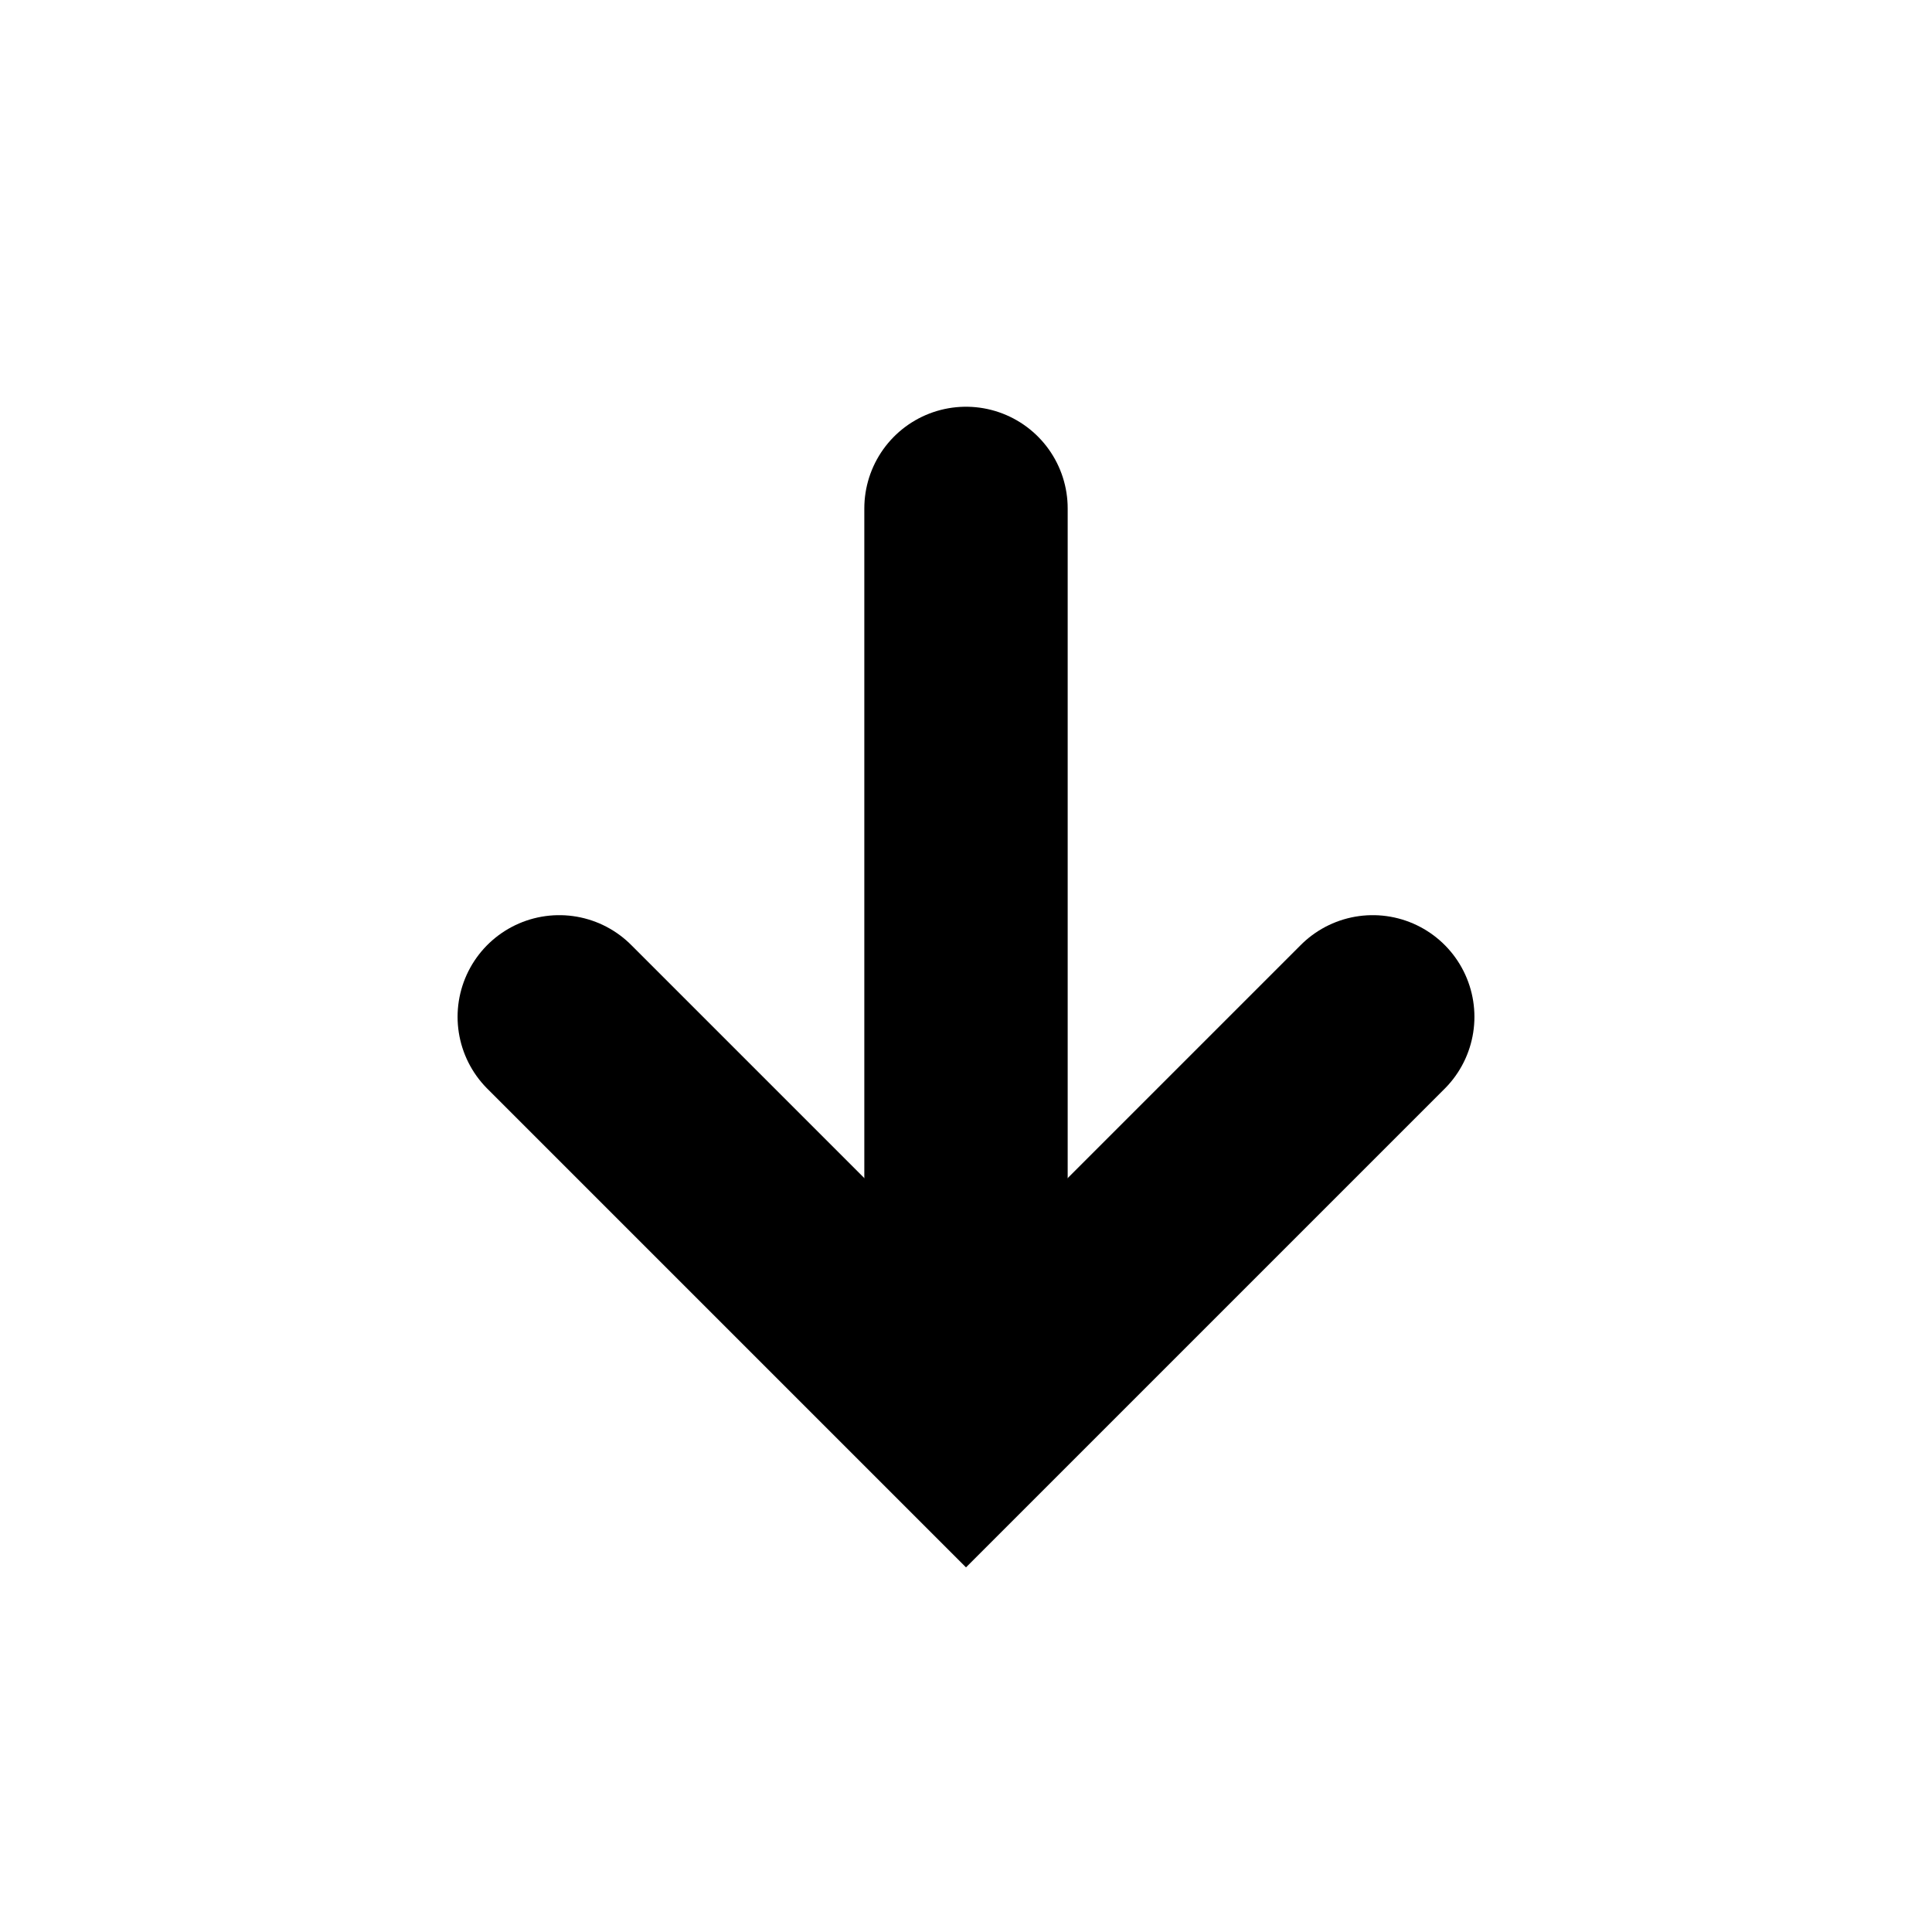
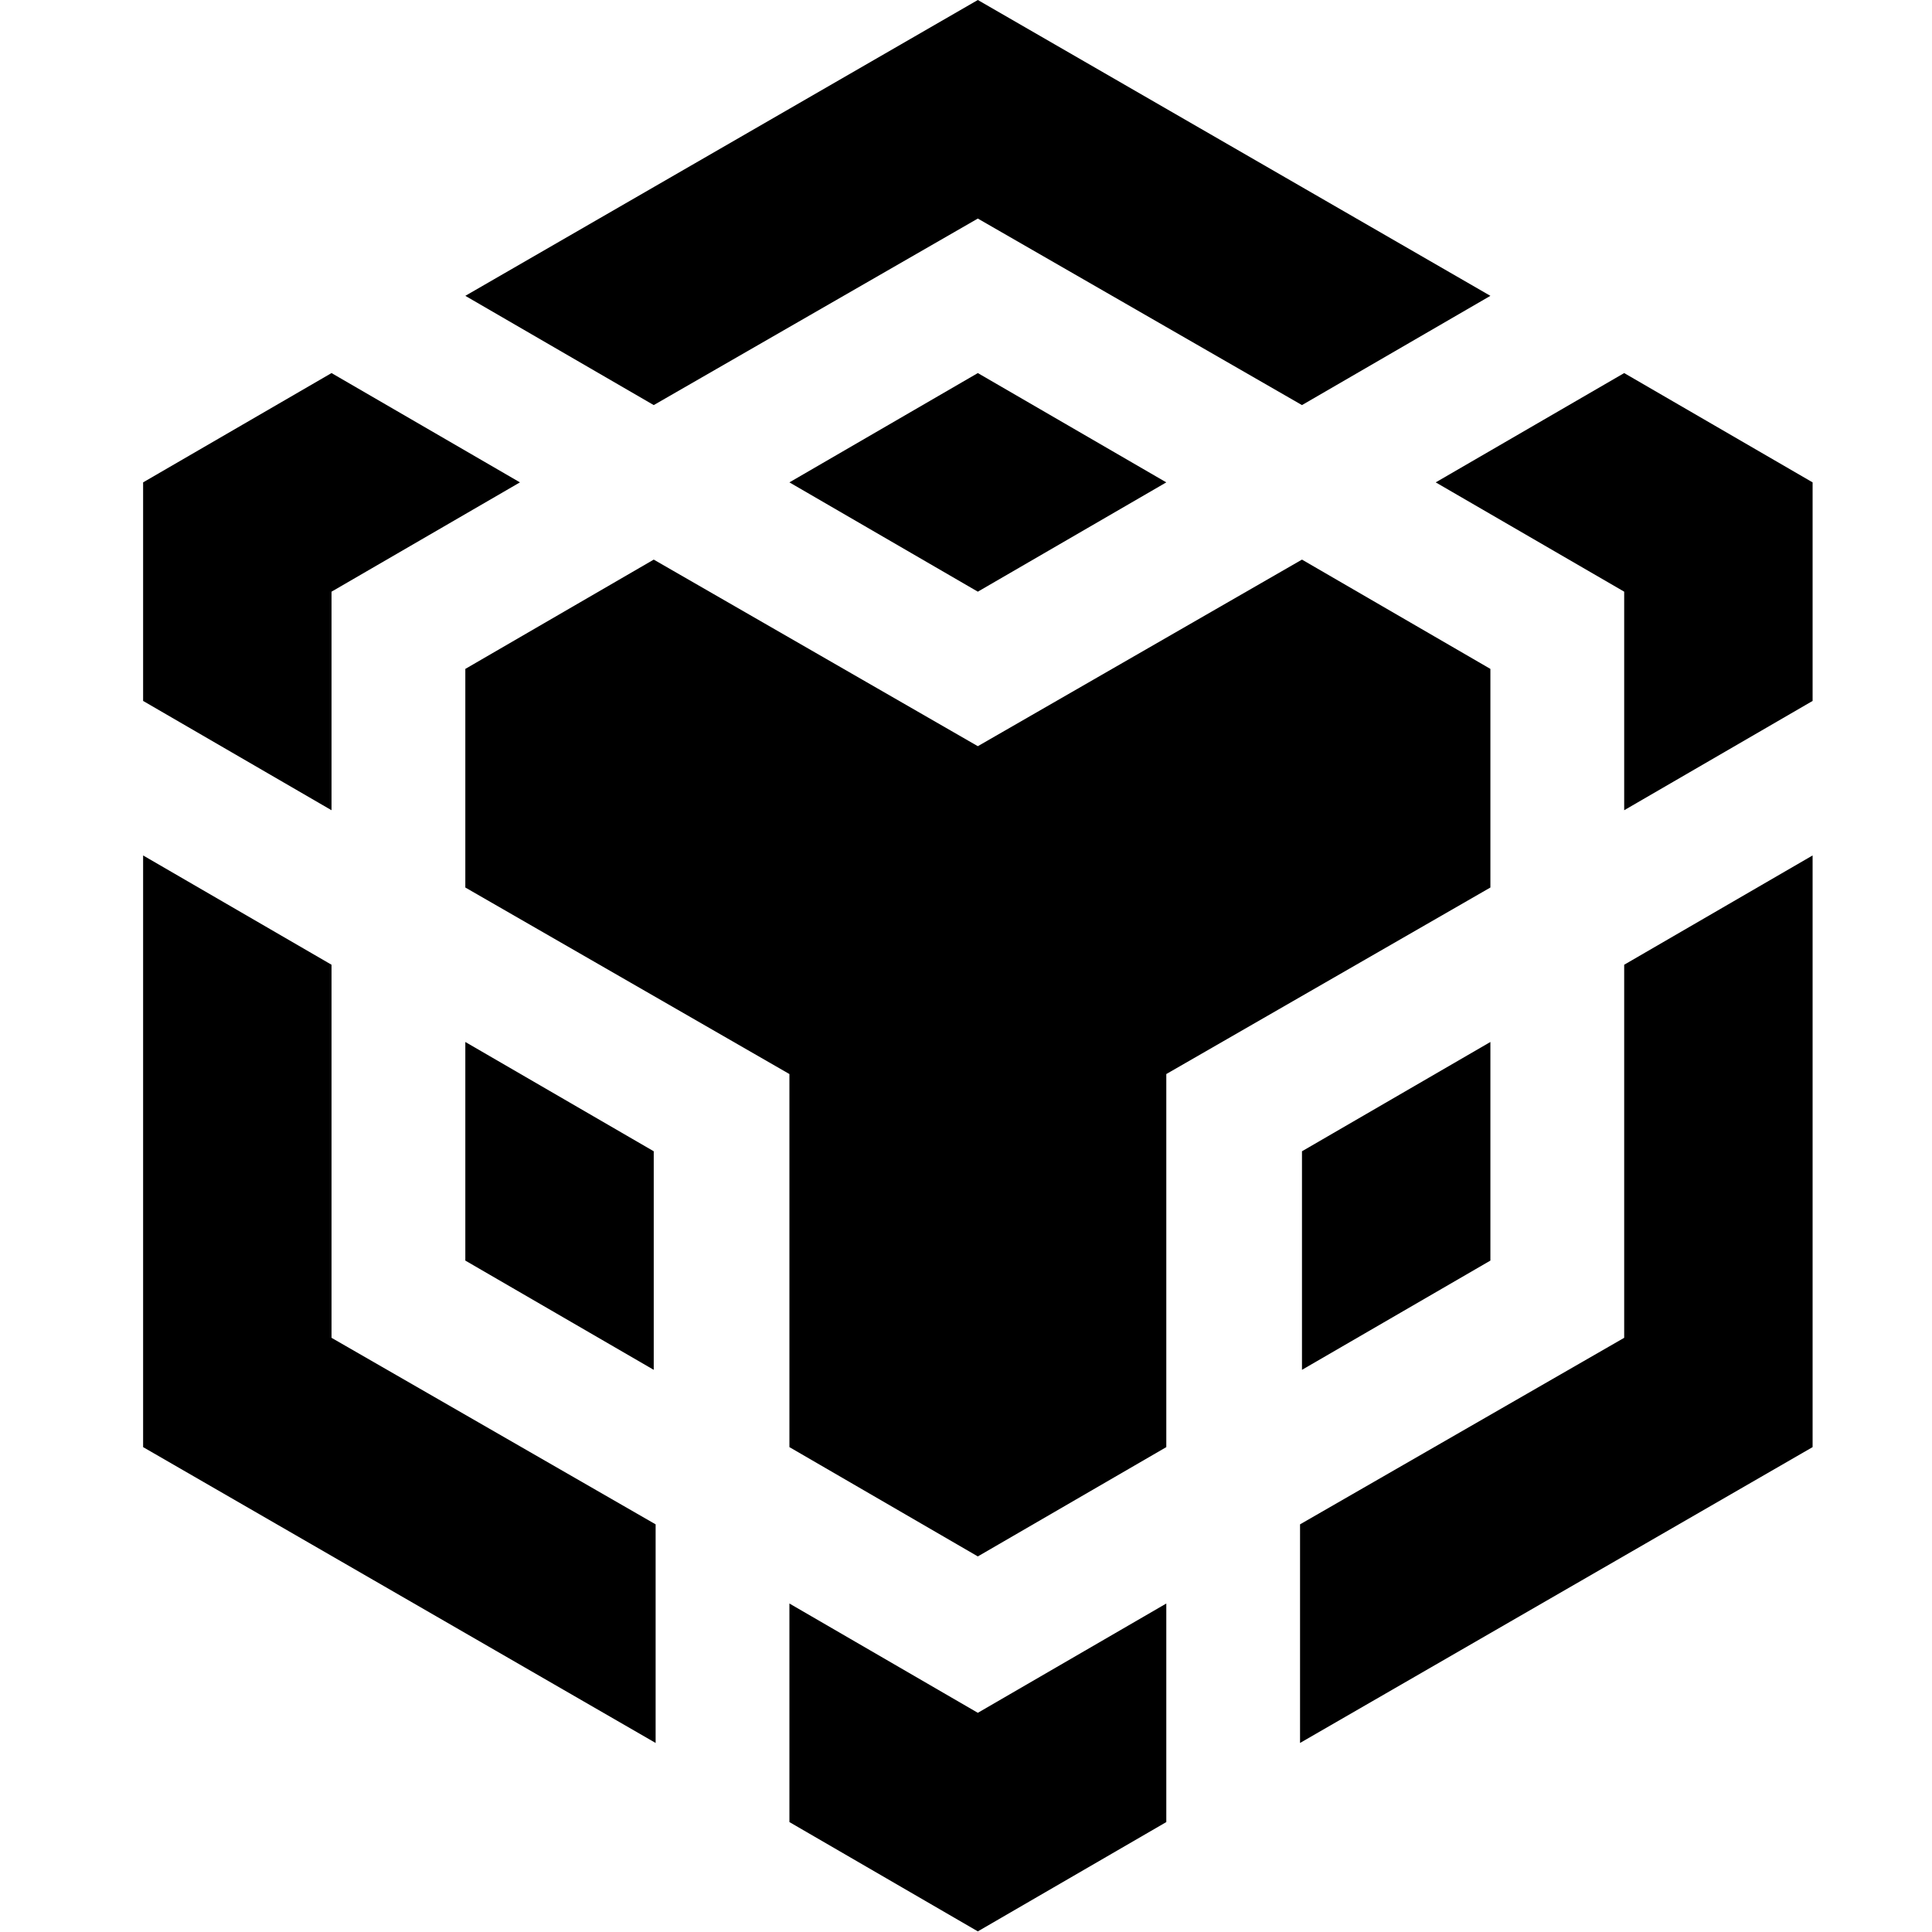
- <svg xmlns="http://www.w3.org/2000/svg" width="19" height="19" viewBox="0 0 19 19" fill="none">
-   <path d="M9.5 13L9.5 5" stroke="currentColor" stroke-width="2" stroke-linecap="round" />
-   <path d="M5.5 10L9.5 14L13.5 10" stroke="currentColor" stroke-width="2" stroke-linecap="round" />
+ <svg xmlns="http://www.w3.org/2000/svg" height="1em" width="1em" viewBox="0 0 40 40">
+   <path d="M20.245 0L9.634 6.125L13.535 8.387L20.245 4.525L26.956 8.387L30.857 6.125L20.245 0Z" />
+   <path d="M26.956 11.586L30.857 13.849V18.375L24.147 22.237V29.961L20.245 32.224L16.344 29.961V22.237L9.634 18.375V13.849L13.535 11.586L20.245 15.449L26.956 11.586Z" />
+   <path d="M30.857 21.573V26.099L26.956 28.361V23.836L30.857 21.573Z" />
+   <path d="M26.916 31.56L33.627 27.698V19.974L37.528 17.711V29.961L26.916 36.086V31.56Z" />
+   <path d="M33.627 12.25L29.725 9.987L33.627 7.724L37.528 9.987V14.512L33.627 16.775V12.25Z" />
+   <path d="M16.344 37.724V33.199L20.245 35.462L24.147 33.199V37.724L20.245 39.987L16.344 37.724Z" />
+   <path d="M13.535 28.361L9.634 26.099V21.573L13.535 23.836V28.361Z" />
+   <path d="M20.245 12.25L16.344 9.987L20.245 7.724L24.147 9.987L20.245 12.25Z" />
+   <path d="M10.765 9.987L6.864 12.25V16.775L2.963 14.512V9.987L6.864 7.724L10.765 9.987Z" />
+   <path d="M2.963 17.711L6.864 19.974V27.698L13.574 31.56V36.086L2.963 29.961V17.711Z" />
</svg>
